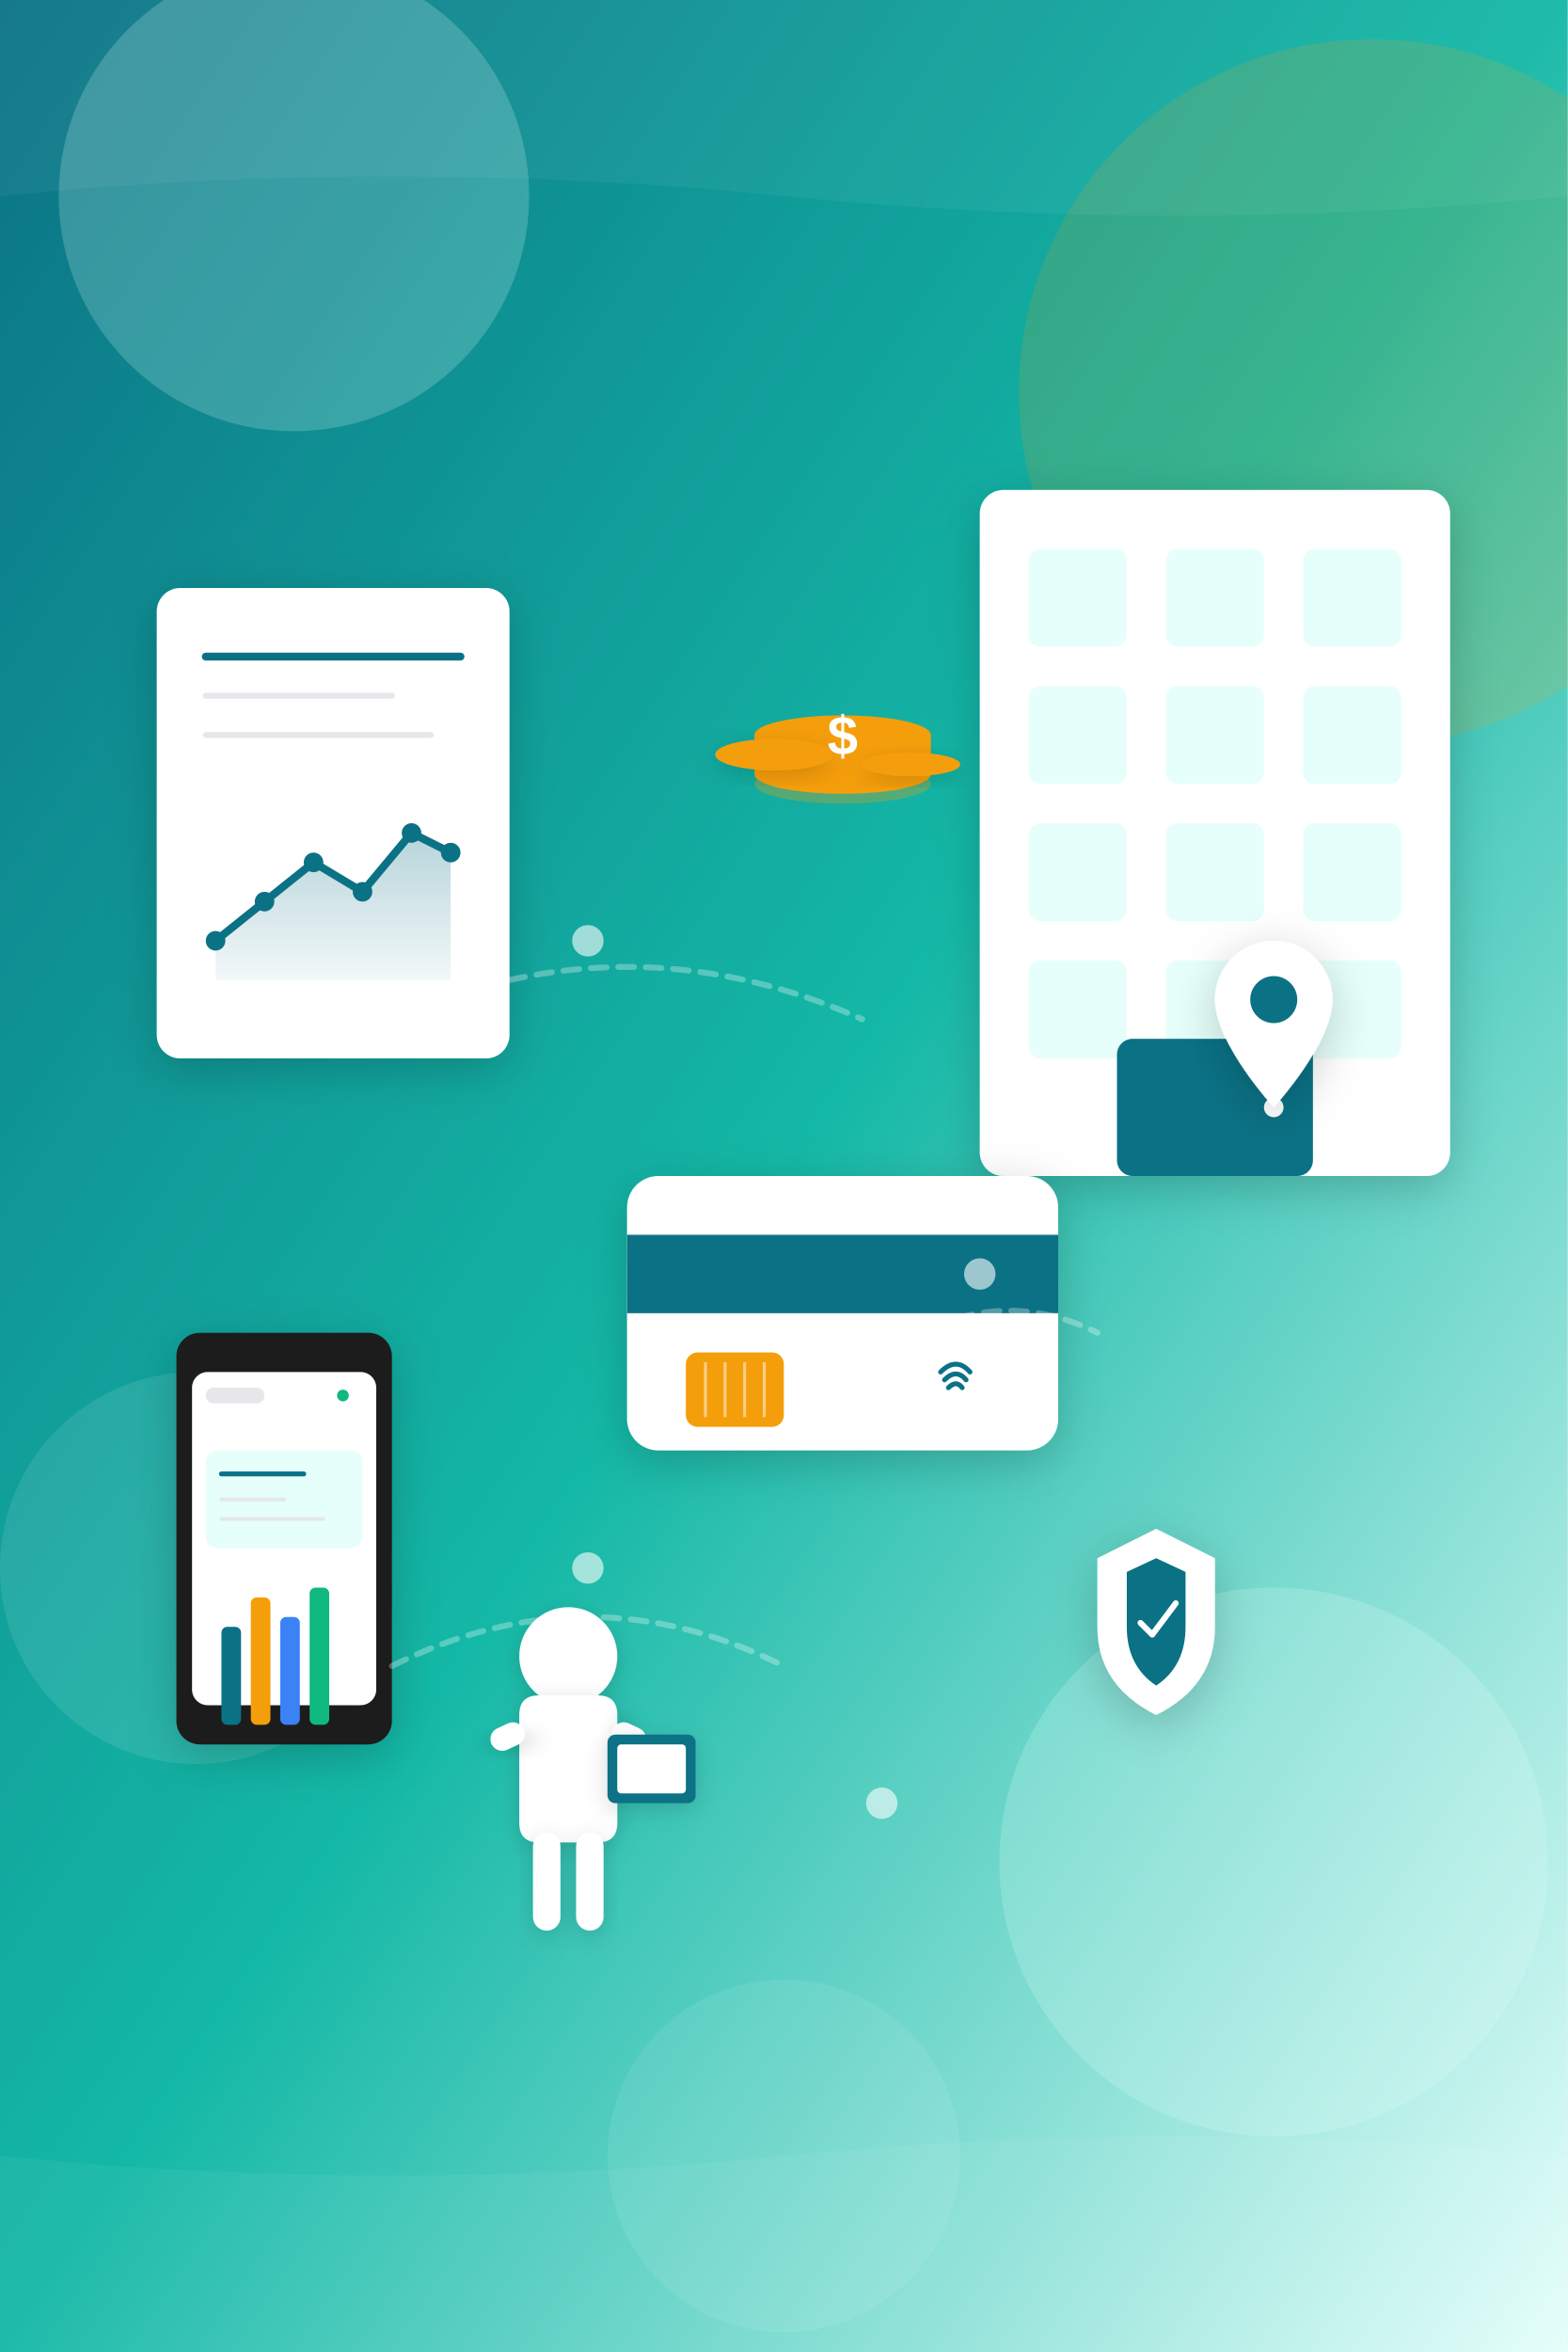
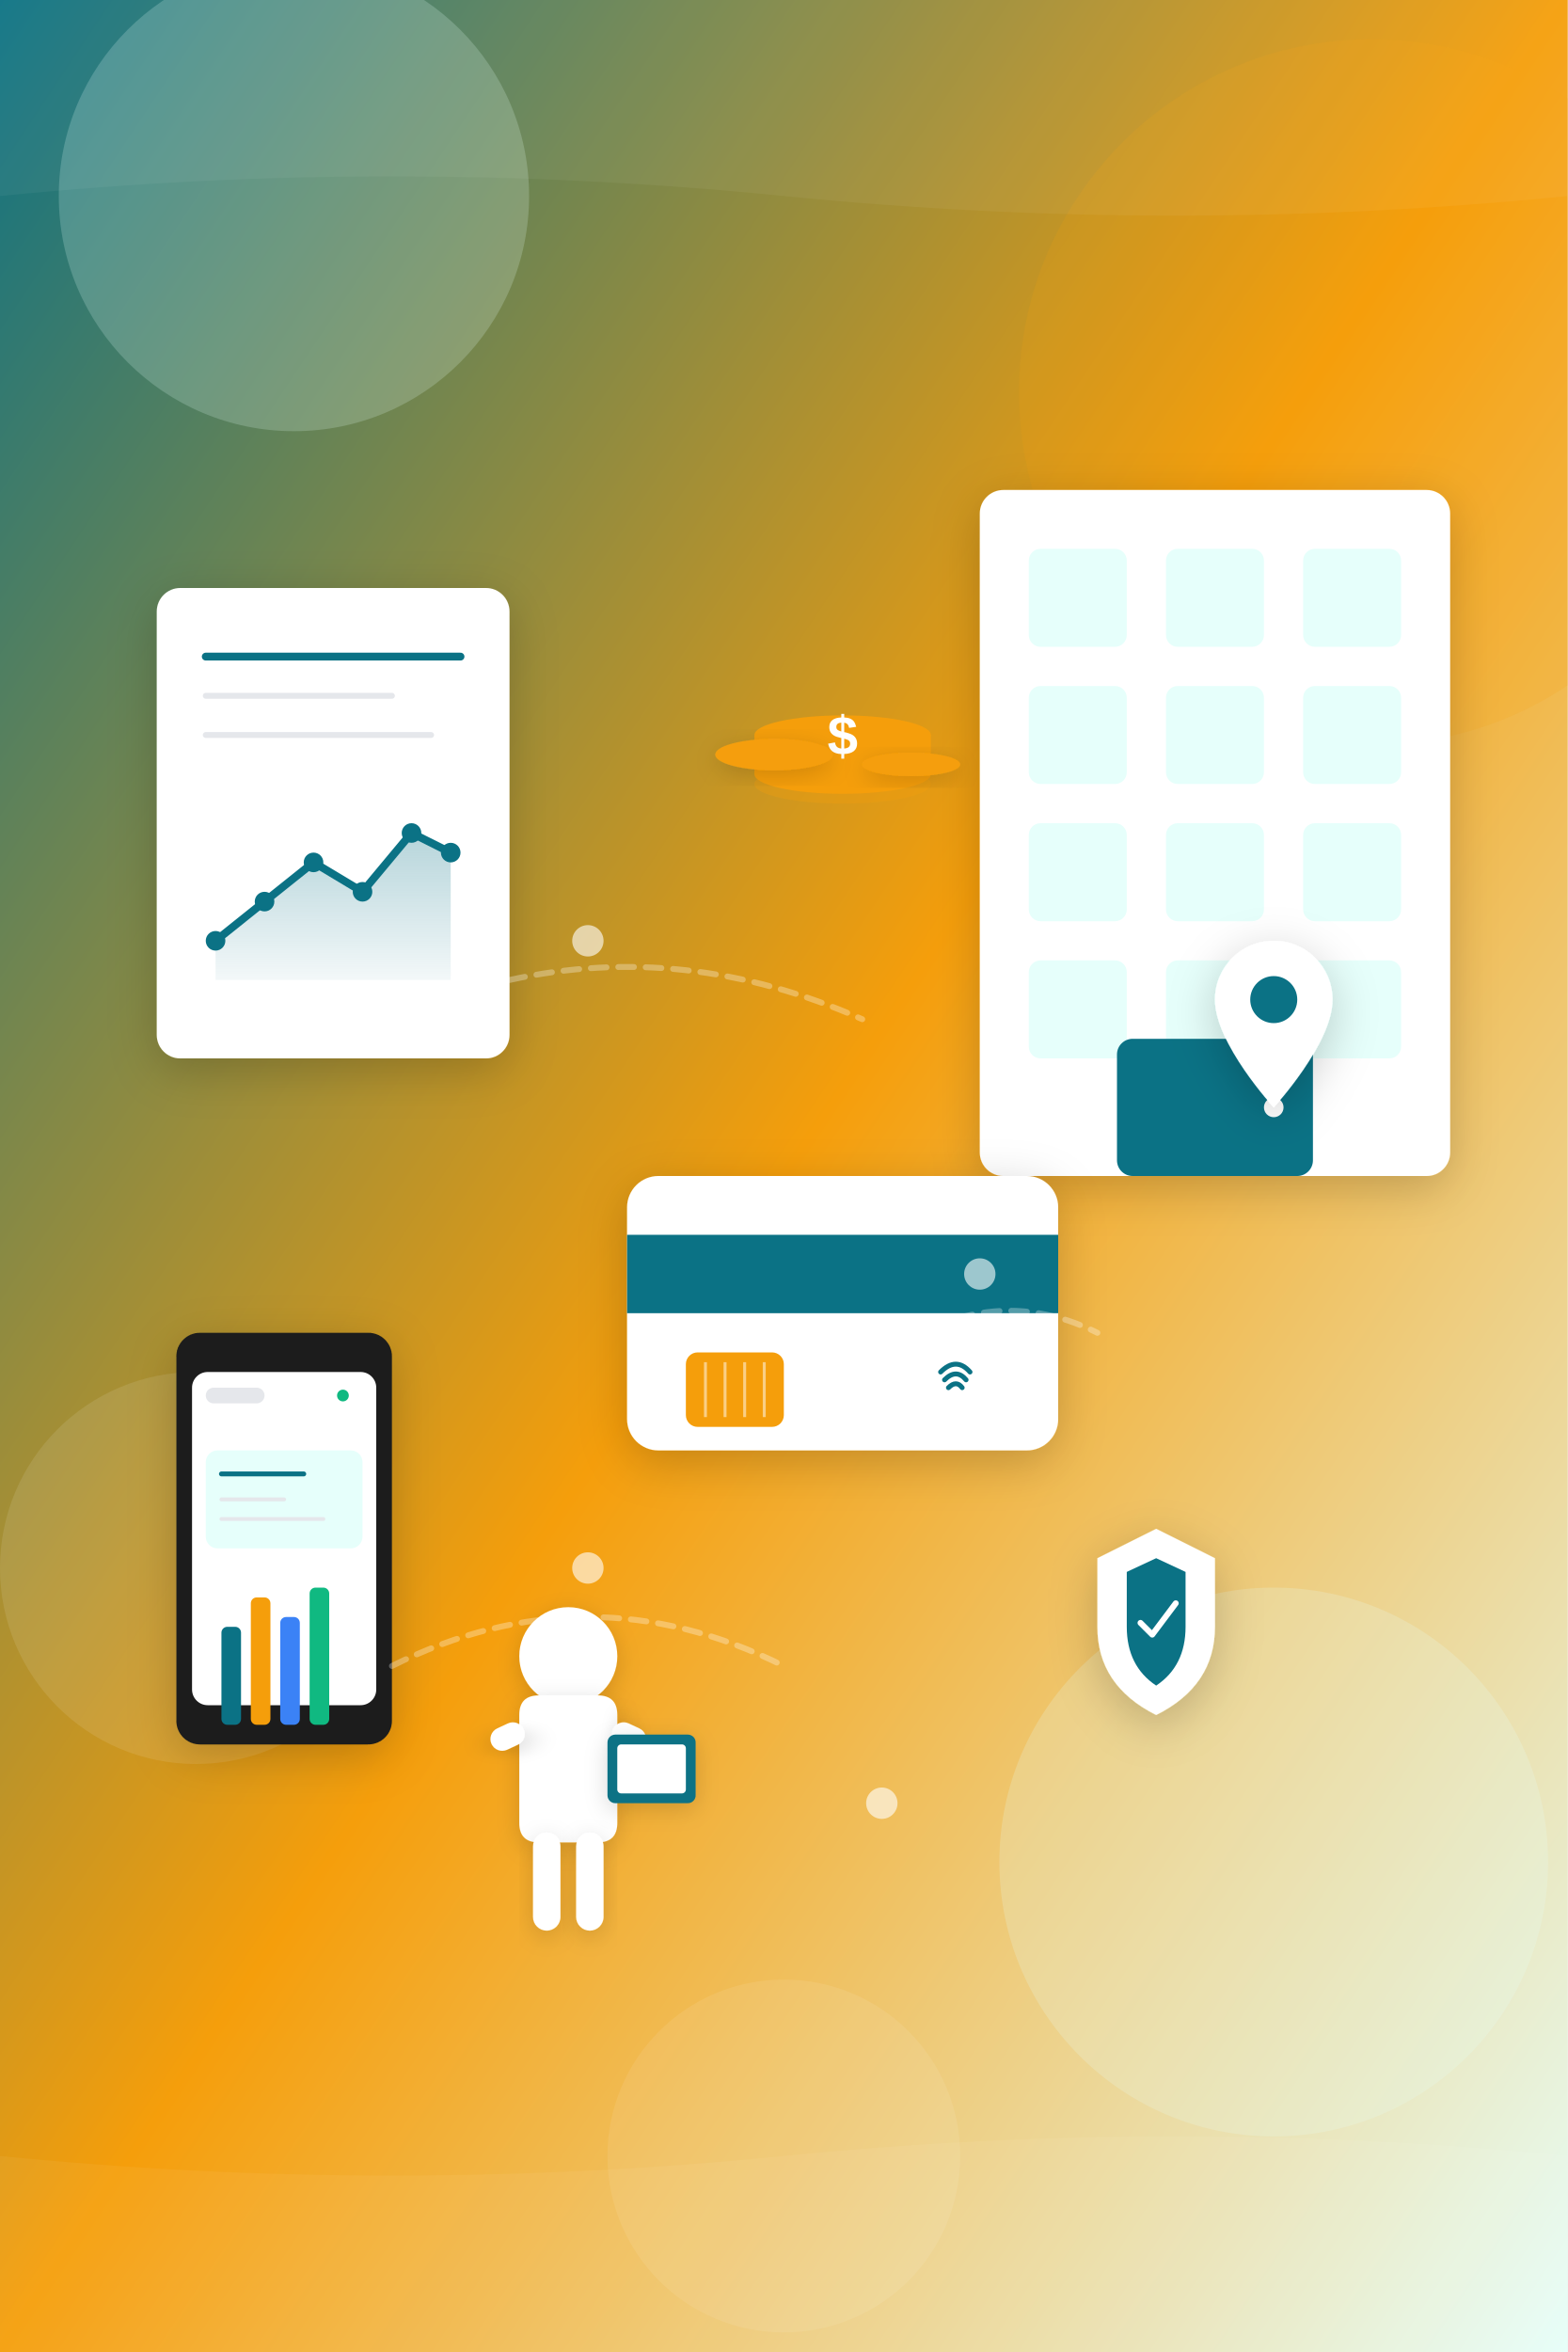
<svg xmlns="http://www.w3.org/2000/svg" viewBox="0 0 800 1200" fill="none" preserveAspectRatio="xMidYMid slice">
  <defs>
    <linearGradient id="bgGradient" x1="0%" y1="0%" x2="100%" y2="100%">
      <stop offset="0%" style="stop-color:#0b7285;stop-opacity:1" />
-       <stop offset="50%" style="stop-color:#14b8a6;stop-opacity:1" />
+       <stop offset="50%" style="stop-color:#f59e0b;stop-opacity:1" />
      <stop offset="100%" style="stop-color:#e6fffb;stop-opacity:1" />
    </linearGradient>
    <linearGradient id="accentGradient" x1="0%" y1="0%" x2="100%" y2="100%">
-       <stop offset="0%" style="stop-color:#14b8a6;stop-opacity:0.3" />
+       <stop offset="0%" style="stop-color:#f59e0b;stop-opacity:0.3" />
      <stop offset="100%" style="stop-color:#e6fffb;stop-opacity:0.1" />
    </linearGradient>
    <filter id="shadow" x="-50%" y="-50%" width="200%" height="200%">
      <feDropShadow dx="0" dy="6" stdDeviation="12" flood-opacity="0.2" />
    </filter>
    <filter id="softShadow" x="-50%" y="-50%" width="200%" height="200%">
      <feDropShadow dx="0" dy="3" stdDeviation="6" flood-opacity="0.15" />
    </filter>
  </defs>
  <rect width="800" height="1200" fill="url(#bgGradient)" />
  <circle cx="150" cy="100" r="120" fill="#e6fffb" opacity="0.2" />
  <circle cx="700" cy="200" r="180" fill="#f59e0b" opacity="0.15" />
  <circle cx="100" cy="800" r="100" fill="#ffffff" opacity="0.1" />
  <circle cx="650" cy="950" r="140" fill="#e6fffb" opacity="0.2" />
  <circle cx="400" cy="1100" r="90" fill="#ffffff" opacity="0.08" />
  <path d="M 0 100 Q 200 80 400 100 T 800 100 L 800 0 L 0 0 Z" fill="#ffffff" opacity="0.05" />
  <path d="M 0 1100 Q 200 1120 400 1100 T 800 1100 L 800 1200 L 0 1200 Z" fill="#ffffff" opacity="0.05" />
  <g transform="translate(500, 250)">
    <rect x="0" y="0" width="240" height="350" fill="#ffffff" rx="12" filter="url(#shadow)" />
    <rect x="25" y="30" width="50" height="50" fill="#e6fffb" rx="6" />
    <rect x="95" y="30" width="50" height="50" fill="#e6fffb" rx="6" />
    <rect x="165" y="30" width="50" height="50" fill="#e6fffb" rx="6" />
    <rect x="25" y="100" width="50" height="50" fill="#e6fffb" rx="6" />
    <rect x="95" y="100" width="50" height="50" fill="#e6fffb" rx="6" />
    <rect x="165" y="100" width="50" height="50" fill="#e6fffb" rx="6" />
    <rect x="25" y="170" width="50" height="50" fill="#e6fffb" rx="6" />
    <rect x="95" y="170" width="50" height="50" fill="#e6fffb" rx="6" />
    <rect x="165" y="170" width="50" height="50" fill="#e6fffb" rx="6" />
    <rect x="25" y="240" width="50" height="50" fill="#e6fffb" rx="6" />
    <rect x="95" y="240" width="50" height="50" fill="#e6fffb" rx="6" />
    <rect x="165" y="240" width="50" height="50" fill="#e6fffb" rx="6" />
    <rect x="70" y="280" width="100" height="70" fill="#0b7285" rx="8" />
    <circle cx="150" cy="315" r="5" fill="#ffffff" />
  </g>
  <g transform="translate(80, 300)">
    <rect x="0" y="0" width="180" height="240" fill="#ffffff" rx="12" filter="url(#shadow)" />
    <line x1="25" y1="35" x2="155" y2="35" stroke="#0b7285" stroke-width="4" stroke-linecap="round" />
    <line x1="25" y1="55" x2="120" y2="55" stroke="#e5e7eb" stroke-width="3" stroke-linecap="round" />
    <line x1="25" y1="75" x2="140" y2="75" stroke="#e5e7eb" stroke-width="3" stroke-linecap="round" />
    <polyline points="30,180 55,160 80,140 105,155 130,125 150,135" stroke="#0b7285" stroke-width="4" fill="none" stroke-linecap="round" stroke-linejoin="round" />
    <linearGradient id="chartFill" x1="0%" y1="0%" x2="0%" y2="100%">
      <stop offset="0%" style="stop-color:#0b7285;stop-opacity:0.3" />
      <stop offset="100%" style="stop-color:#0b7285;stop-opacity:0.05" />
    </linearGradient>
    <polygon points="30,180 55,160 80,140 105,155 130,125 150,135 150,200 30,200" fill="url(#chartFill)" />
    <circle cx="30" cy="180" r="5" fill="#0b7285" />
    <circle cx="55" cy="160" r="5" fill="#0b7285" />
    <circle cx="80" cy="140" r="5" fill="#0b7285" />
    <circle cx="105" cy="155" r="5" fill="#0b7285" />
    <circle cx="130" cy="125" r="5" fill="#0b7285" />
    <circle cx="150" cy="135" r="5" fill="#0b7285" />
  </g>
  <g transform="translate(320, 600)">
    <rect x="0" y="0" width="220" height="140" fill="#ffffff" rx="16" filter="url(#shadow)" />
    <rect x="0" y="30" width="220" height="40" fill="#0b7285" />
    <rect x="30" y="90" width="50" height="38" fill="#f59e0b" rx="6" />
    <line x1="40" y1="95" x2="40" y2="123" stroke="#ffffff" stroke-width="1.5" opacity="0.5" />
    <line x1="50" y1="95" x2="50" y2="123" stroke="#ffffff" stroke-width="1.5" opacity="0.5" />
    <line x1="60" y1="95" x2="60" y2="123" stroke="#ffffff" stroke-width="1.5" opacity="0.5" />
    <line x1="70" y1="95" x2="70" y2="123" stroke="#ffffff" stroke-width="1.5" opacity="0.5" />
    <g transform="translate(160, 100)">
      <path d="M 0 0 Q 8 -8 15 0" stroke="#0b7285" stroke-width="2.5" fill="none" stroke-linecap="round" />
      <path d="M 2 4 Q 8 -2 13 4" stroke="#0b7285" stroke-width="2.5" fill="none" stroke-linecap="round" />
      <path d="M 4 8 Q 8 4 11 8" stroke="#0b7285" stroke-width="2.5" fill="none" stroke-linecap="round" />
    </g>
  </g>
  <g transform="translate(90, 680)">
    <rect x="0" y="0" width="110" height="210" fill="#1a1a1a" rx="12" filter="url(#shadow)" />
    <rect x="8" y="20" width="94" height="170" fill="#ffffff" rx="8" />
    <rect x="15" y="28" width="30" height="8" fill="#e5e7eb" rx="4" />
    <circle cx="85" cy="32" r="3" fill="#10b981" />
    <g transform="translate(15, 60)">
      <rect x="0" y="0" width="80" height="50" fill="#e6fffb" rx="6" />
      <line x1="8" y1="12" x2="50" y2="12" stroke="#0b7285" stroke-width="2.5" stroke-linecap="round" />
      <line x1="8" y1="25" x2="40" y2="25" stroke="#e5e7eb" stroke-width="2" stroke-linecap="round" />
      <line x1="8" y1="35" x2="60" y2="35" stroke="#e5e7eb" stroke-width="2" stroke-linecap="round" />
      <rect x="8" y="90" width="10" height="50" fill="#0b7285" rx="3" />
      <rect x="23" y="75" width="10" height="65" fill="#f59e0b" rx="3" />
      <rect x="38" y="85" width="10" height="55" fill="#3b82f6" rx="3" />
      <rect x="53" y="70" width="10" height="70" fill="#10b981" rx="3" />
    </g>
  </g>
  <g transform="translate(380, 350)">
    <ellipse cx="50" cy="50" rx="45" ry="10" fill="#f59e0b" opacity="0.3" />
    <ellipse cx="50" cy="45" rx="45" ry="10" fill="#f59e0b" />
    <rect x="5" y="25" width="90" height="20" fill="#f59e0b" />
    <ellipse cx="50" cy="25" rx="45" ry="10" fill="#f59e0b" />
    <text x="50" y="35" text-anchor="middle" font-size="28" font-weight="bold" fill="#ffffff" font-family="Arial, sans-serif">$</text>
    <ellipse cx="15" cy="35" rx="30" ry="8" fill="#f59e0b" filter="url(#softShadow)" />
    <ellipse cx="85" cy="40" rx="25" ry="6" fill="#f59e0b" filter="url(#softShadow)" />
  </g>
  <g transform="translate(250, 820)">
    <circle cx="40" cy="25" r="25" fill="#ffffff" filter="url(#softShadow)" />
    <path d="M 15 55 Q 15 45 25 45 L 55 45 Q 65 45 65 55 L 65 110 Q 65 120 55 120 L 25 120 Q 15 120 15 110 Z" fill="#ffffff" filter="url(#softShadow)" />
    <rect x="0" y="60" width="18" height="12" fill="#ffffff" rx="6" transform="rotate(-25 9 66)" filter="url(#softShadow)" />
    <rect x="62" y="60" width="18" height="12" fill="#ffffff" rx="6" transform="rotate(25 71 66)" filter="url(#softShadow)" />
    <rect x="22" y="115" width="14" height="50" fill="#ffffff" rx="7" filter="url(#softShadow)" />
    <rect x="44" y="115" width="14" height="50" fill="#ffffff" rx="7" filter="url(#softShadow)" />
    <rect x="60" y="65" width="45" height="35" fill="#0b7285" rx="4" filter="url(#softShadow)" />
    <rect x="65" y="70" width="35" height="25" fill="#ffffff" rx="2" />
  </g>
  <g transform="translate(620, 480)">
    <path d="M 30 0 C 13.431 0 0 13.431 0 30 C 0 52.5 30 85 30 85 C 30 85 60 52.5 60 30 C 60 13.431 46.569 0 30 0 Z" fill="#ffffff" filter="url(#shadow)" />
    <circle cx="30" cy="30" r="12" fill="#0b7285" />
  </g>
  <path d="M 260 500 Q 350 480 440 520" stroke="#ffffff" stroke-width="3" stroke-dasharray="8,6" opacity="0.3" fill="none" stroke-linecap="round" />
  <path d="M 440 700 Q 500 650 560 680" stroke="#ffffff" stroke-width="3" stroke-dasharray="8,6" opacity="0.3" fill="none" stroke-linecap="round" />
  <path d="M 200 850 Q 300 800 400 850" stroke="#ffffff" stroke-width="3" stroke-dasharray="8,6" opacity="0.3" fill="none" stroke-linecap="round" />
  <circle cx="300" cy="480" r="8" fill="#ffffff" opacity="0.6" />
  <circle cx="500" cy="650" r="8" fill="#ffffff" opacity="0.6" />
  <circle cx="300" cy="800" r="8" fill="#ffffff" opacity="0.6" />
  <circle cx="450" cy="920" r="8" fill="#ffffff" opacity="0.6" />
  <g transform="translate(550, 780)">
    <path d="M 40 0 L 70 15 L 70 50 Q 70 80 40 95 Q 10 80 10 50 L 10 15 Z" fill="#ffffff" filter="url(#shadow)" />
    <path d="M 40 15 L 55 22 L 55 50 Q 55 70 40 80 Q 25 70 25 50 L 25 22 Z" fill="#0b7285" />
    <path d="M 32 48 L 38 54 L 50 38" stroke="#ffffff" stroke-width="3" fill="none" stroke-linecap="round" stroke-linejoin="round" />
  </g>
</svg>
